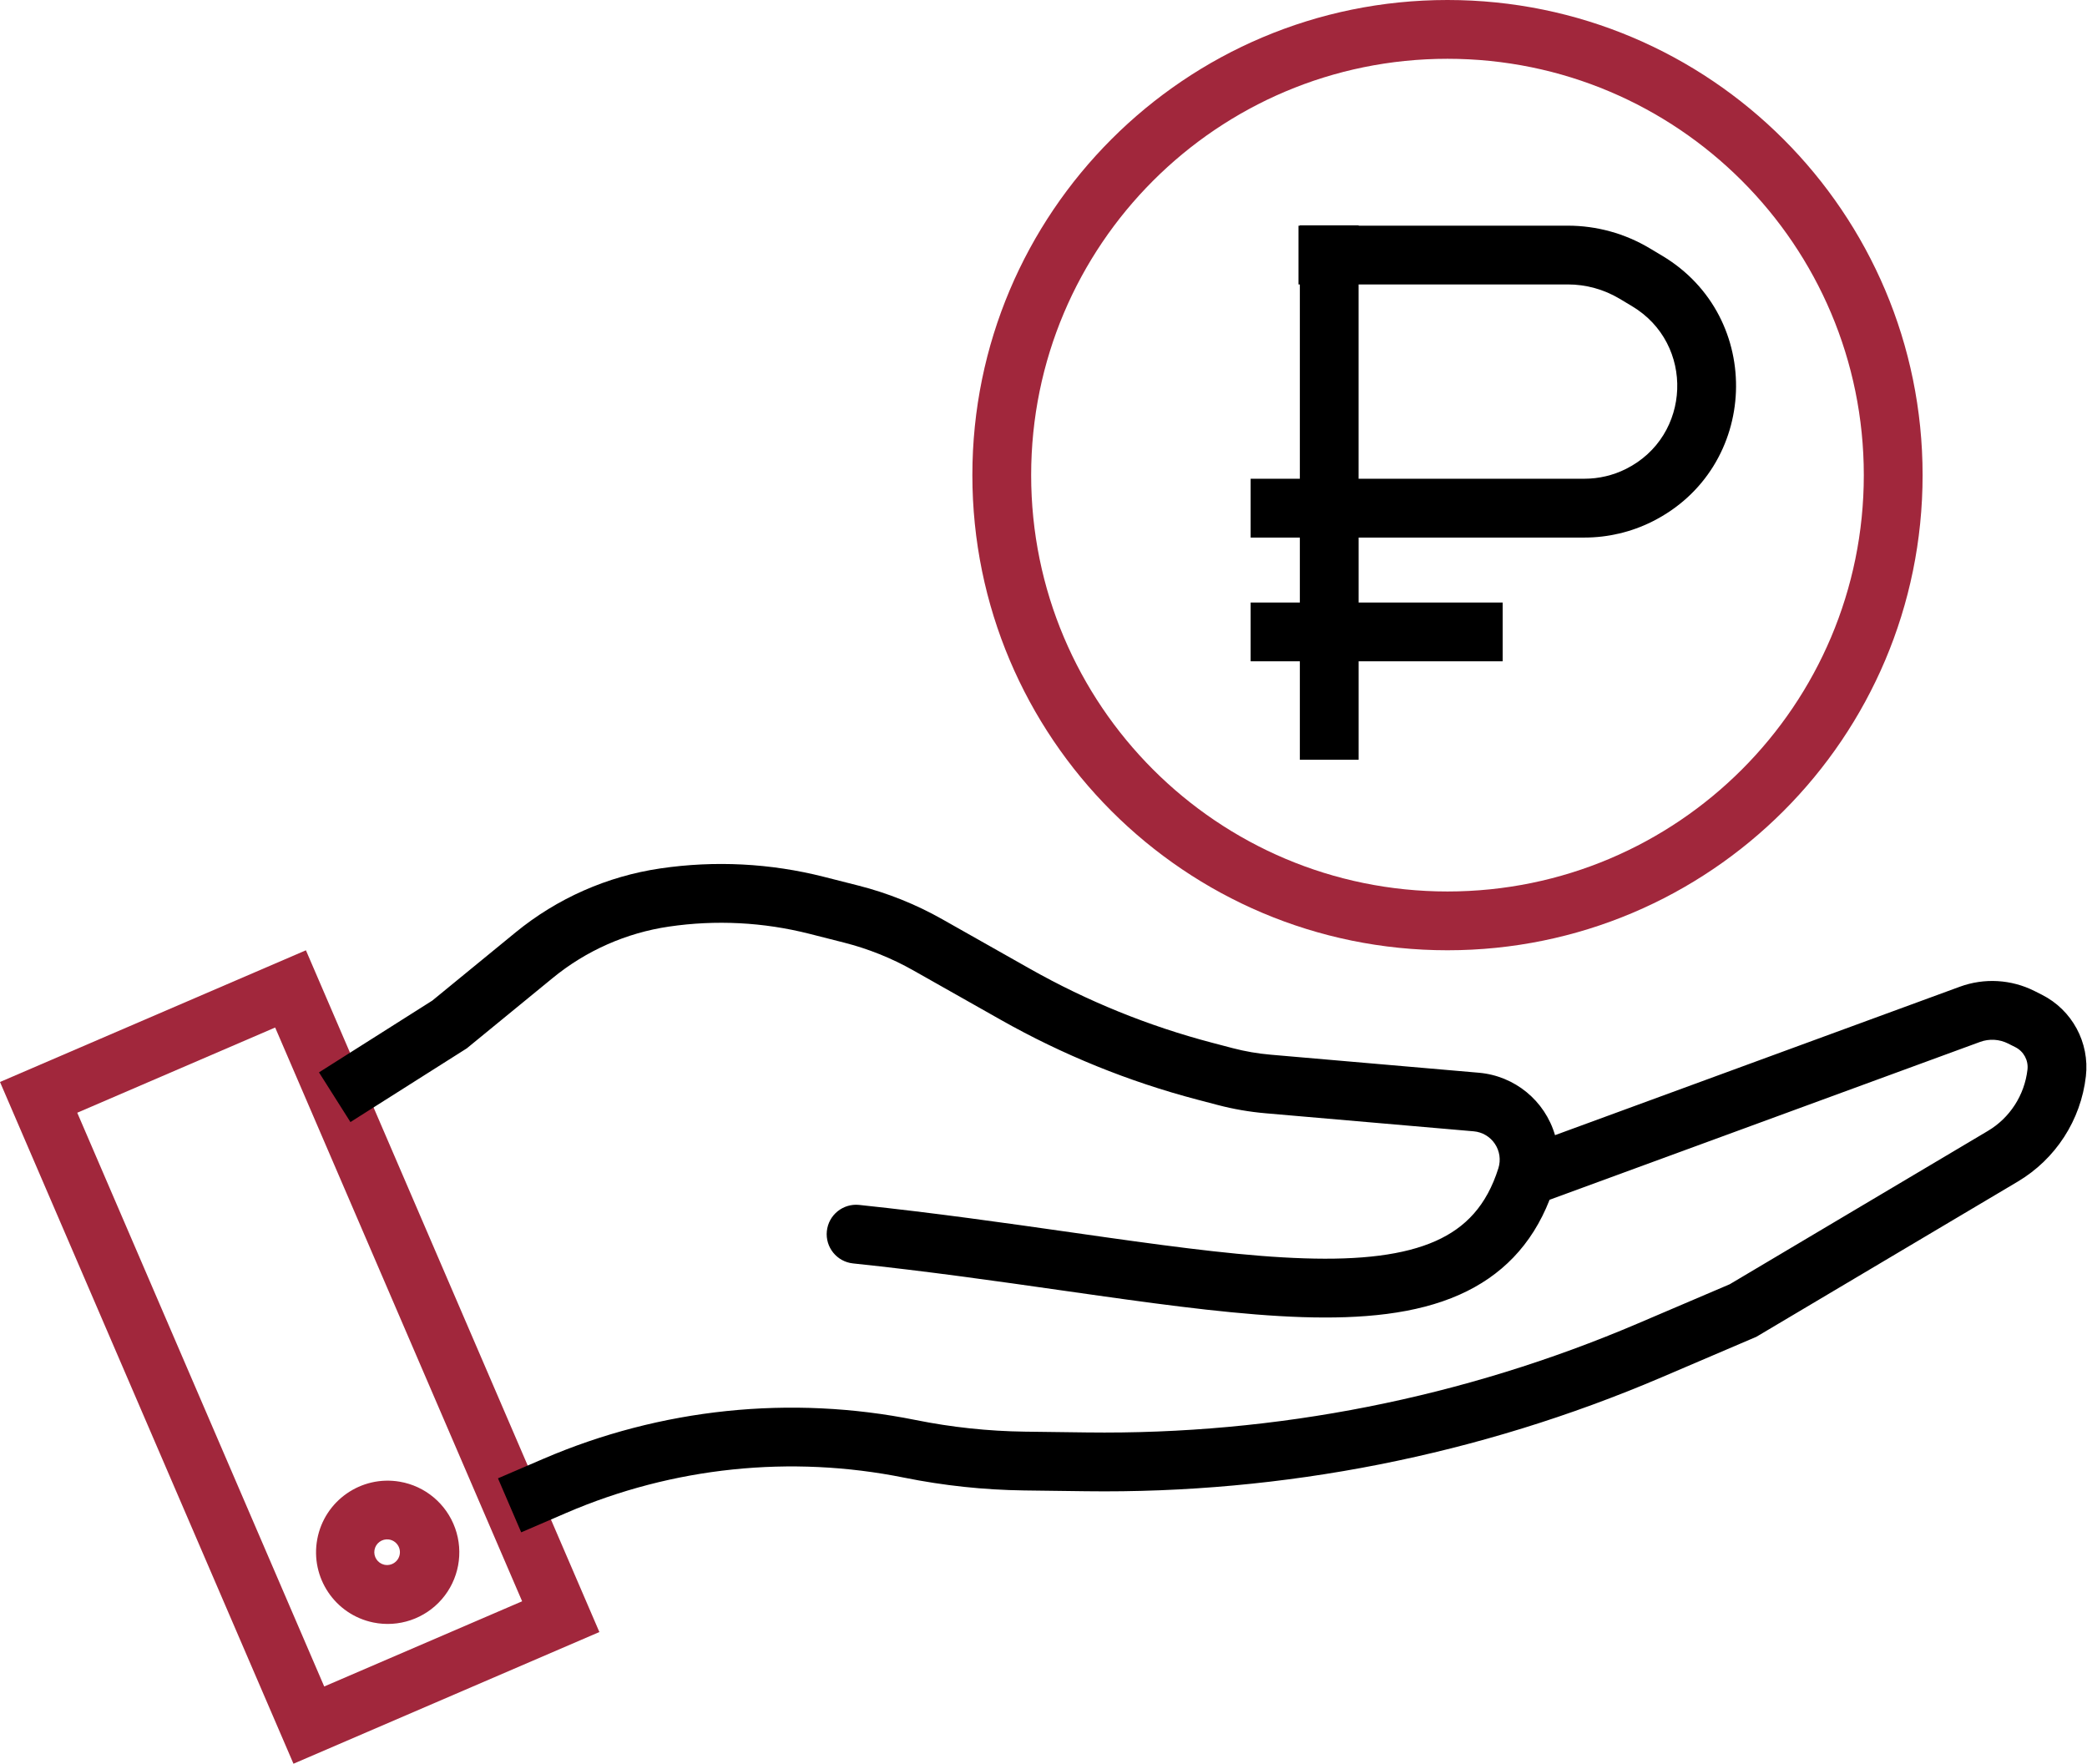
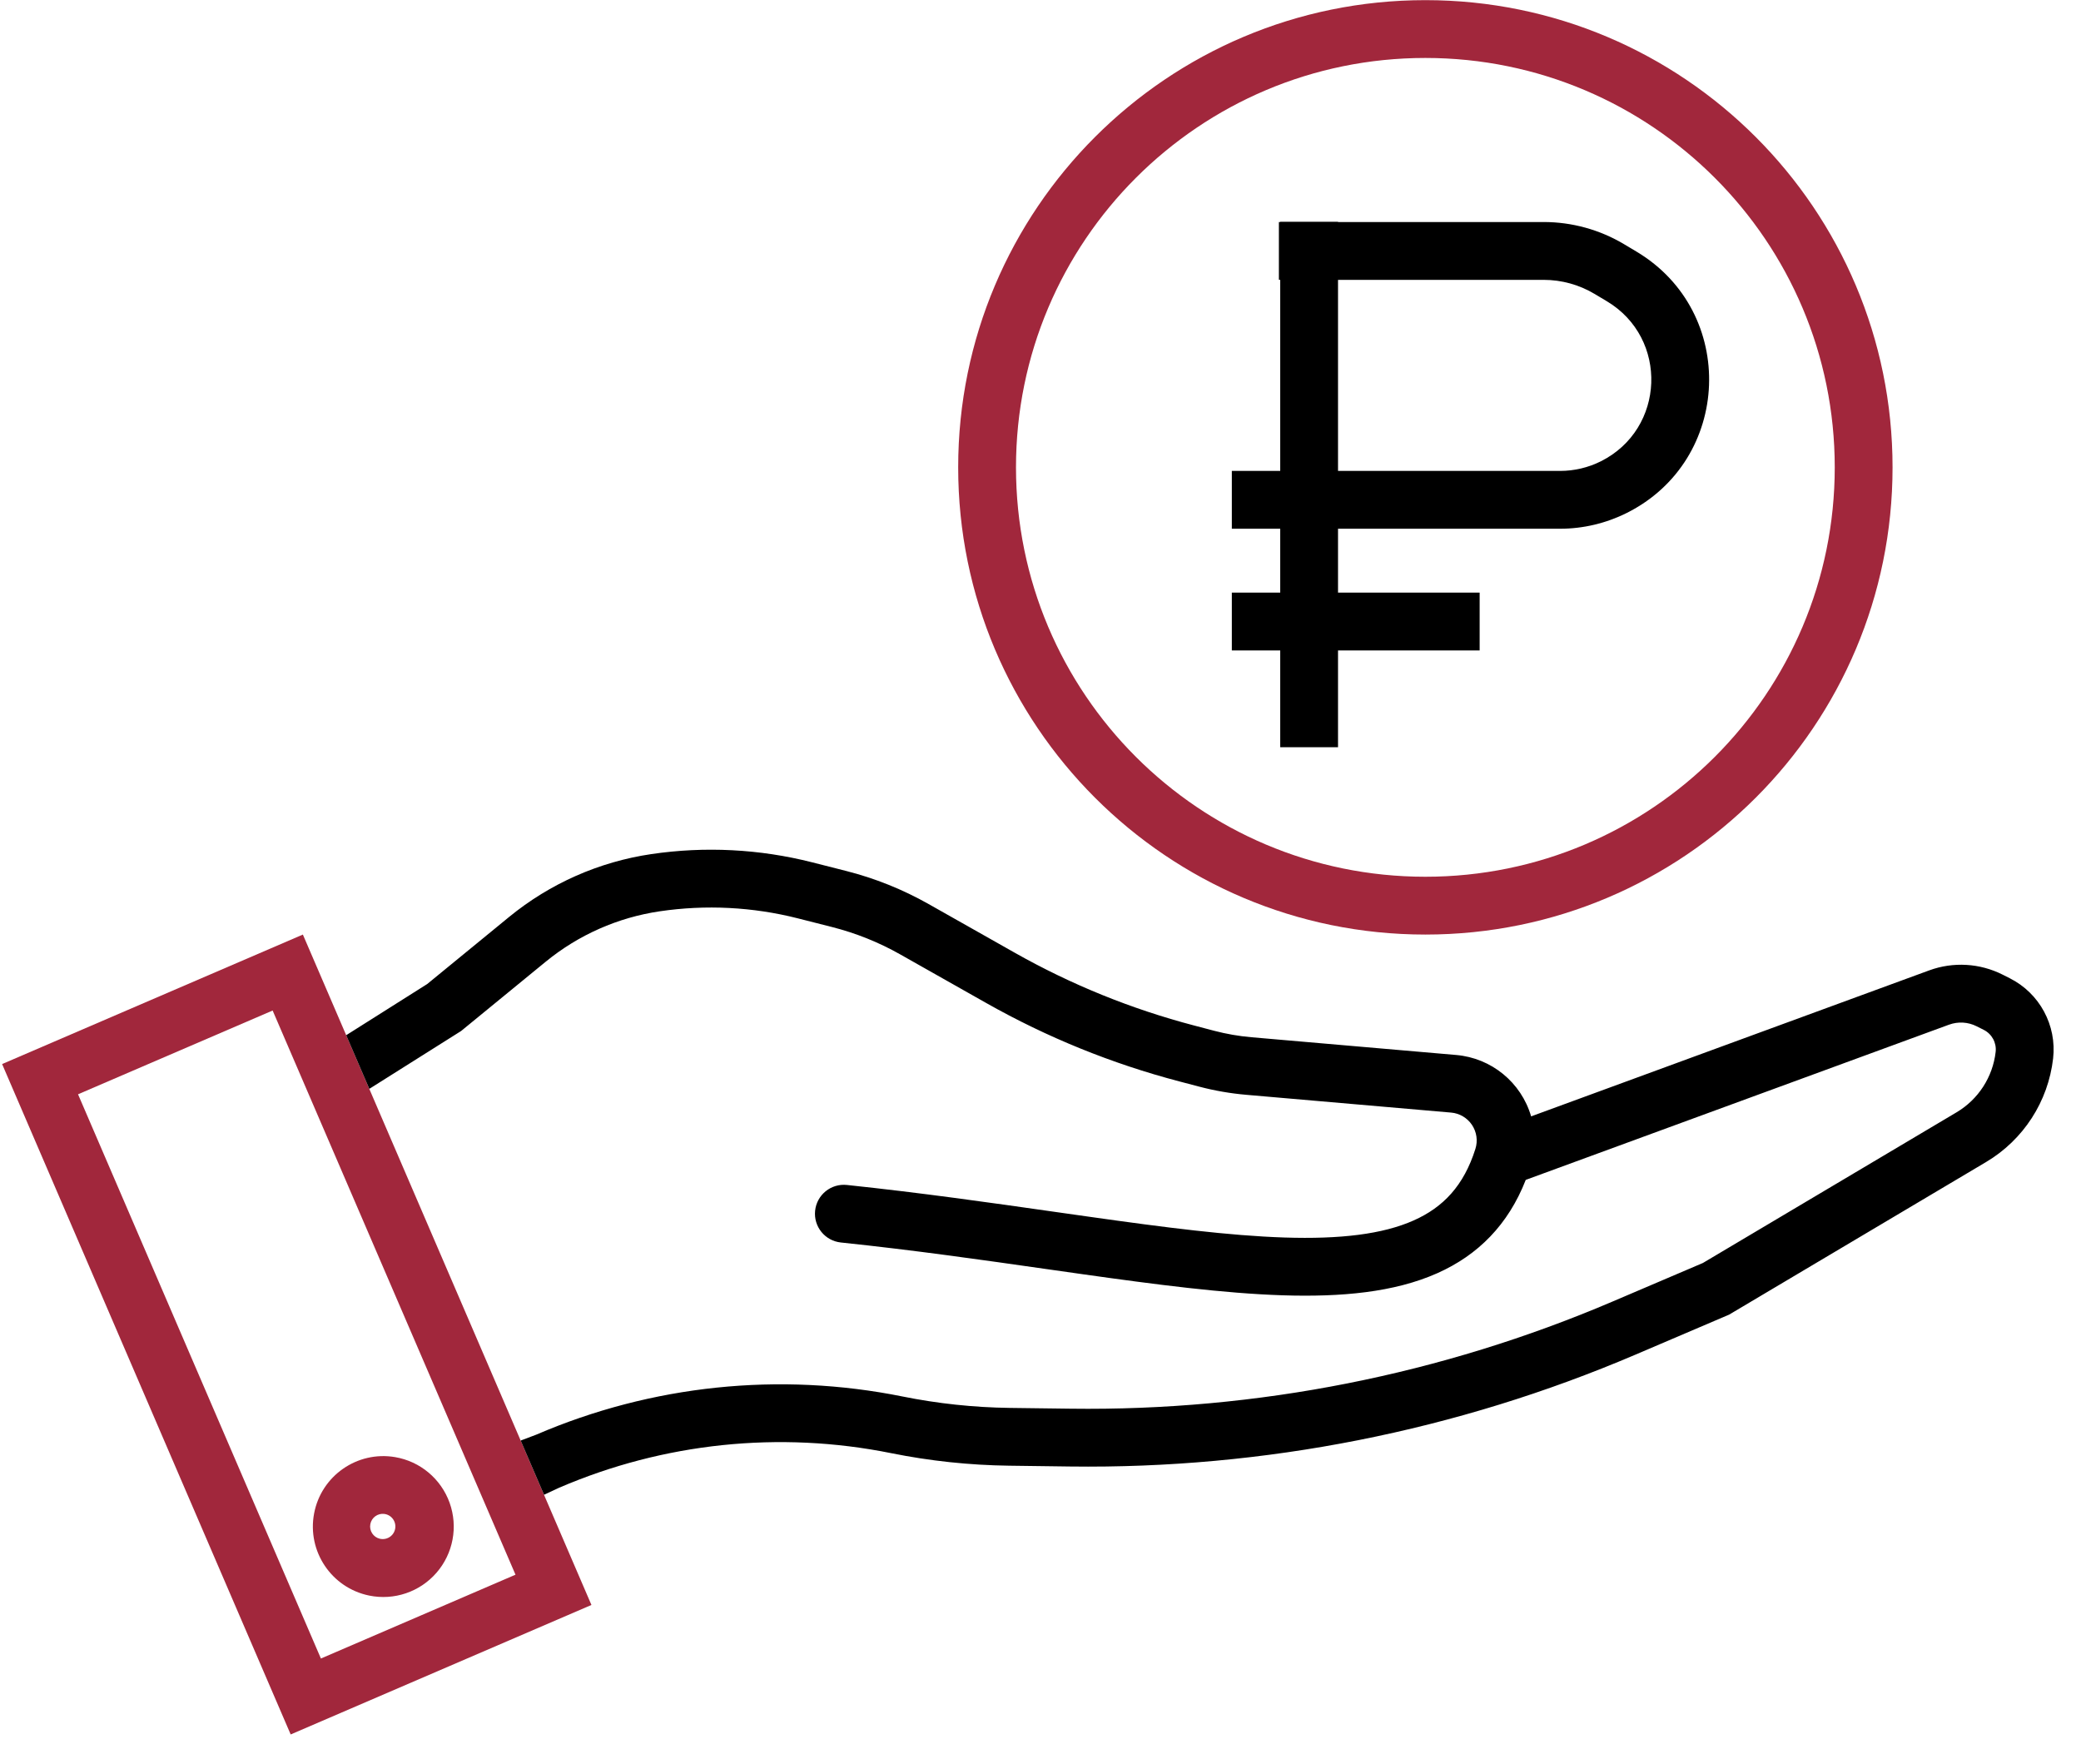
- <svg xmlns="http://www.w3.org/2000/svg" width="71" height="60" fill="none">
-   <path fill-rule="evenodd" clip-rule="evenodd" d="M63.407 16.164c0 7.822-6.341 14.163-14.164 14.163-7.822 0-14.163-6.34-14.163-14.163S41.42 2 49.243 2s14.164 6.341 14.164 14.164zm2 0c0 8.927-7.237 16.163-16.164 16.163-8.927 0-16.163-7.236-16.163-16.163S40.316 0 49.243 0s16.164 7.237 16.164 16.164zm-47.644 38.31L9.361 34.955l-6.733 2.899 8.402 19.518 6.733-2.898zm-7.356-22.146L0 36.808 9.984 60l10.407-4.48-9.984-23.193zm2.66 20.901a.437.437 0 10.161-.858.437.437 0 00-.16.858zm-.368 1.966a2.437 2.437 0 10.897-4.79 2.437 2.437 0 00-.897 4.79z" fill="#a1273c" />
-   <path fill-rule="evenodd" clip-rule="evenodd" d="M44.22 7.668v.009h-.045v2h.046v6.61h-1.674v2h1.674v2.21h-1.674v2h1.674v3.349h2v-3.349h4.9v-2h-4.9v-2.21h7.682c.8 0 1.59-.186 2.306-.544 3.645-1.823 3.837-6.953.339-9.043l-.427-.255a5.43 5.43 0 00-2.785-.768h-7.115v-.01h-2zm2 8.62V9.676h7.116c.62 0 1.227.167 1.76.485l.426.255c2.142 1.28 2.025 4.42-.207 5.537a3.159 3.159 0 01-1.412.333H46.22zm21.142 19.157a1.2 1.2 0 01.954.055l.247.124a.758.758 0 01.412.763c-.1.87-.6 1.644-1.354 2.09l-8.776 5.212-3.116 1.33a46.225 46.225 0 01-18.76 3.711l-2.104-.027a20.112 20.112 0 01-3.711-.395 21.37 21.37 0 00-12.671 1.32l-1.542.663.79 1.837 1.542-.664a19.37 19.37 0 0111.486-1.196c1.343.271 2.71.417 4.08.435l2.104.027a48.225 48.225 0 0019.572-3.87l3.237-1.384 8.89-5.278a4.802 4.802 0 002.32-3.584 2.758 2.758 0 00-1.5-2.776l-.246-.124a3.2 3.2 0 00-2.542-.147l-13.772 5.05a2.966 2.966 0 00-2.593-2.124l-7.085-.614a7.69 7.69 0 01-1.287-.222l-.7-.184a26.036 26.036 0 01-6.2-2.517l-2.98-1.684a11.602 11.602 0 00-2.856-1.146l-1.178-.299a14.195 14.195 0 00-5.56-.284 10.092 10.092 0 00-4.923 2.176l-2.833 2.32-3.855 2.442 1.07 1.69 3.958-2.507 2.927-2.397a8.092 8.092 0 013.948-1.745 12.196 12.196 0 014.777.244l1.178.299c.826.21 1.621.528 2.363.948l2.98 1.684a28.037 28.037 0 006.676 2.71l.7.184c.532.14 1.075.233 1.623.281l7.084.614a.968.968 0 01.84 1.253c-.402 1.278-1.119 2.025-2.134 2.478-1.076.479-2.549.653-4.472.59-1.911-.06-4.15-.35-6.709-.71l-1.242-.177c-2.214-.316-4.628-.66-7.19-.93a1 1 0 00-.209 1.99c2.521.264 4.894.603 7.108.919l1.254.178c2.548.36 4.889.664 6.923.73 2.022.065 3.86-.1 5.35-.764 1.412-.628 2.455-1.679 3.062-3.228l14.645-5.37z" fill="#000" />
+ <svg xmlns="http://www.w3.org/2000/svg" viewBox="0 0 72 61" fill="none">
+   <path fill-rule="evenodd" clip-rule="evenodd" d="M63.48 16.169c0 7.822-6.342 14.163-14.164 14.163-7.823 0-14.164-6.34-14.164-14.163S41.493 2.005 49.316 2.005c7.822 0 14.164 6.341 14.164 14.164zm2 0c0 8.927-7.237 16.163-16.164 16.163-8.927 0-16.164-7.236-16.164-16.163S40.39.005 49.316.005c8.927 0 16.164 7.237 16.164 16.164zm-47.644 38.31L9.433 34.96 2.7 37.858l8.403 19.52 6.733-2.9zm-7.357-22.147L.073 36.812l9.984 23.193 10.406-4.48-9.984-23.193zm2.661 20.902a.437.437 0 10.16-.858.437.437 0 00-.16.858zm-.368 1.966a2.437 2.437 0 10.897-4.79 2.437 2.437 0 00-.897 4.79z" fill="#a1273c" />
+   <path fill-rule="evenodd" clip-rule="evenodd" d="M44.294 7.673v.008h-.046v2h.046v6.611H42.62v2h1.674v2.21H42.62v2h1.674v3.349h2v-3.349h4.9v-2h-4.9v-2.21h7.681c.801 0 1.59-.187 2.307-.545 3.645-1.822 3.837-6.952.339-9.042l-.427-.255a5.43 5.43 0 00-2.785-.769h-7.115v-.008h-2zm2 8.619v-6.61h7.115c.62 0 1.227.167 1.759.485l.427.255c2.142 1.28 2.024 4.42-.207 5.537a3.163 3.163 0 01-1.413.333h-7.681zm21.14 19.158a1.2 1.2 0 01.955.055l.246.124a.758.758 0 01.412.763 2.8 2.8 0 01-1.353 2.09l-8.776 5.212-3.116 1.33a46.226 46.226 0 01-18.76 3.711l-2.104-.027a20.111 20.111 0 01-3.711-.395 21.37 21.37 0 00-12.672 1.32l-.54.204.808 1.876.523-.244a19.37 19.37 0 0111.485-1.196c1.344.271 2.71.416 4.08.434l2.105.028a48.225 48.225 0 0019.571-3.871l3.238-1.383 8.89-5.279a4.802 4.802 0 002.32-3.583 2.758 2.758 0 00-1.5-2.776l-.246-.124a3.2 3.2 0 00-2.543-.147l-13.771 5.05a2.966 2.966 0 00-2.594-2.124l-7.084-.614a7.686 7.686 0 01-1.287-.223l-.7-.184a26.036 26.036 0 01-6.2-2.516l-2.98-1.684a11.605 11.605 0 00-2.856-1.146l-1.178-.299a14.195 14.195 0 00-5.56-.284 10.09 10.09 0 00-4.923 2.176l-2.833 2.32-2.802 1.77.8 1.856 3.175-2.001 2.927-2.397a8.092 8.092 0 013.948-1.745 12.196 12.196 0 014.776.244l1.178.299c.827.21 1.622.528 2.364.948l2.98 1.684a28.04 28.04 0 006.676 2.71l.7.184c.532.14 1.075.233 1.622.28l7.084.615a.968.968 0 01.84 1.253c-.402 1.278-1.118 2.025-2.134 2.477-1.075.48-2.548.654-4.472.592-1.91-.062-4.15-.35-6.708-.712l-1.242-.176c-2.214-.316-4.629-.66-7.19-.93a1 1 0 00-.21 1.99c2.522.264 4.895.603 7.109.919l1.253.178c2.549.36 4.89.664 6.924.73 2.022.065 3.859-.1 5.35-.764 1.411-.628 2.455-1.679 3.061-3.229l14.646-5.37z" fill="#000" />
</svg>
